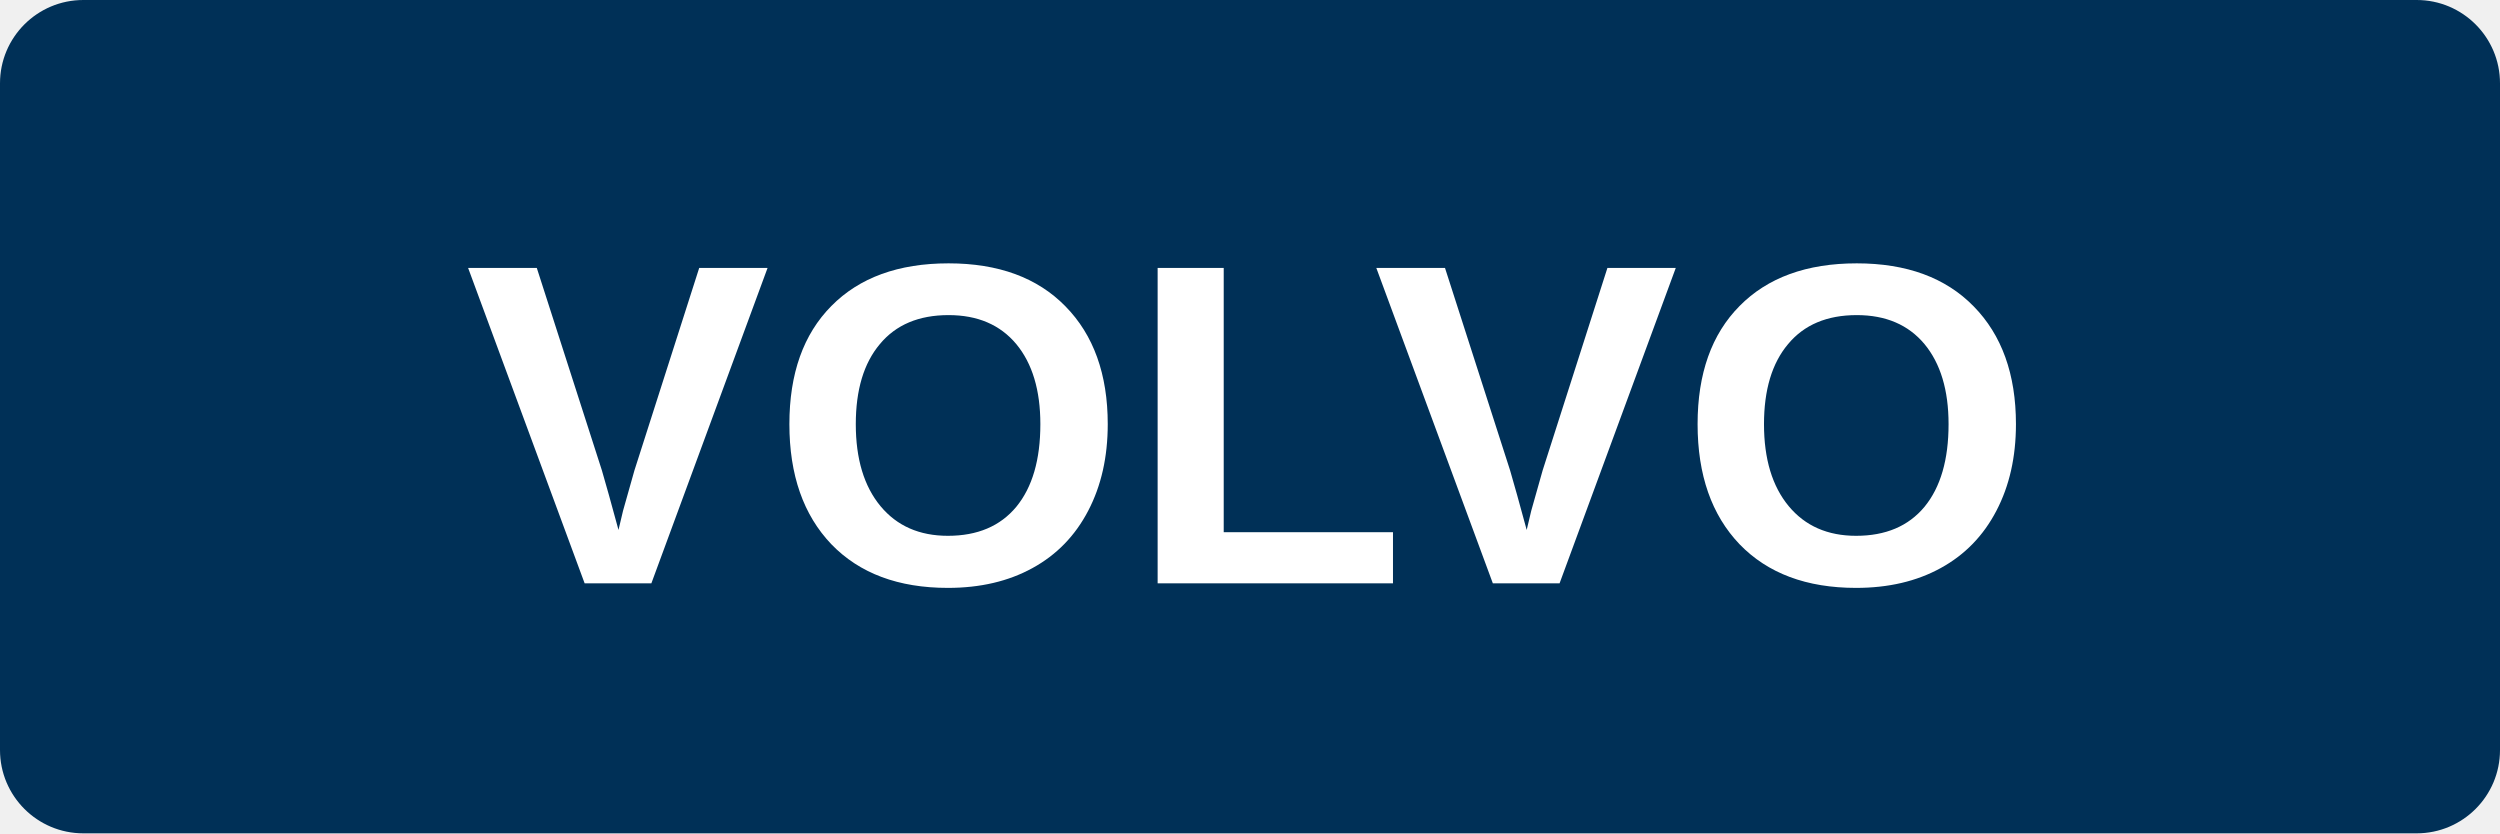
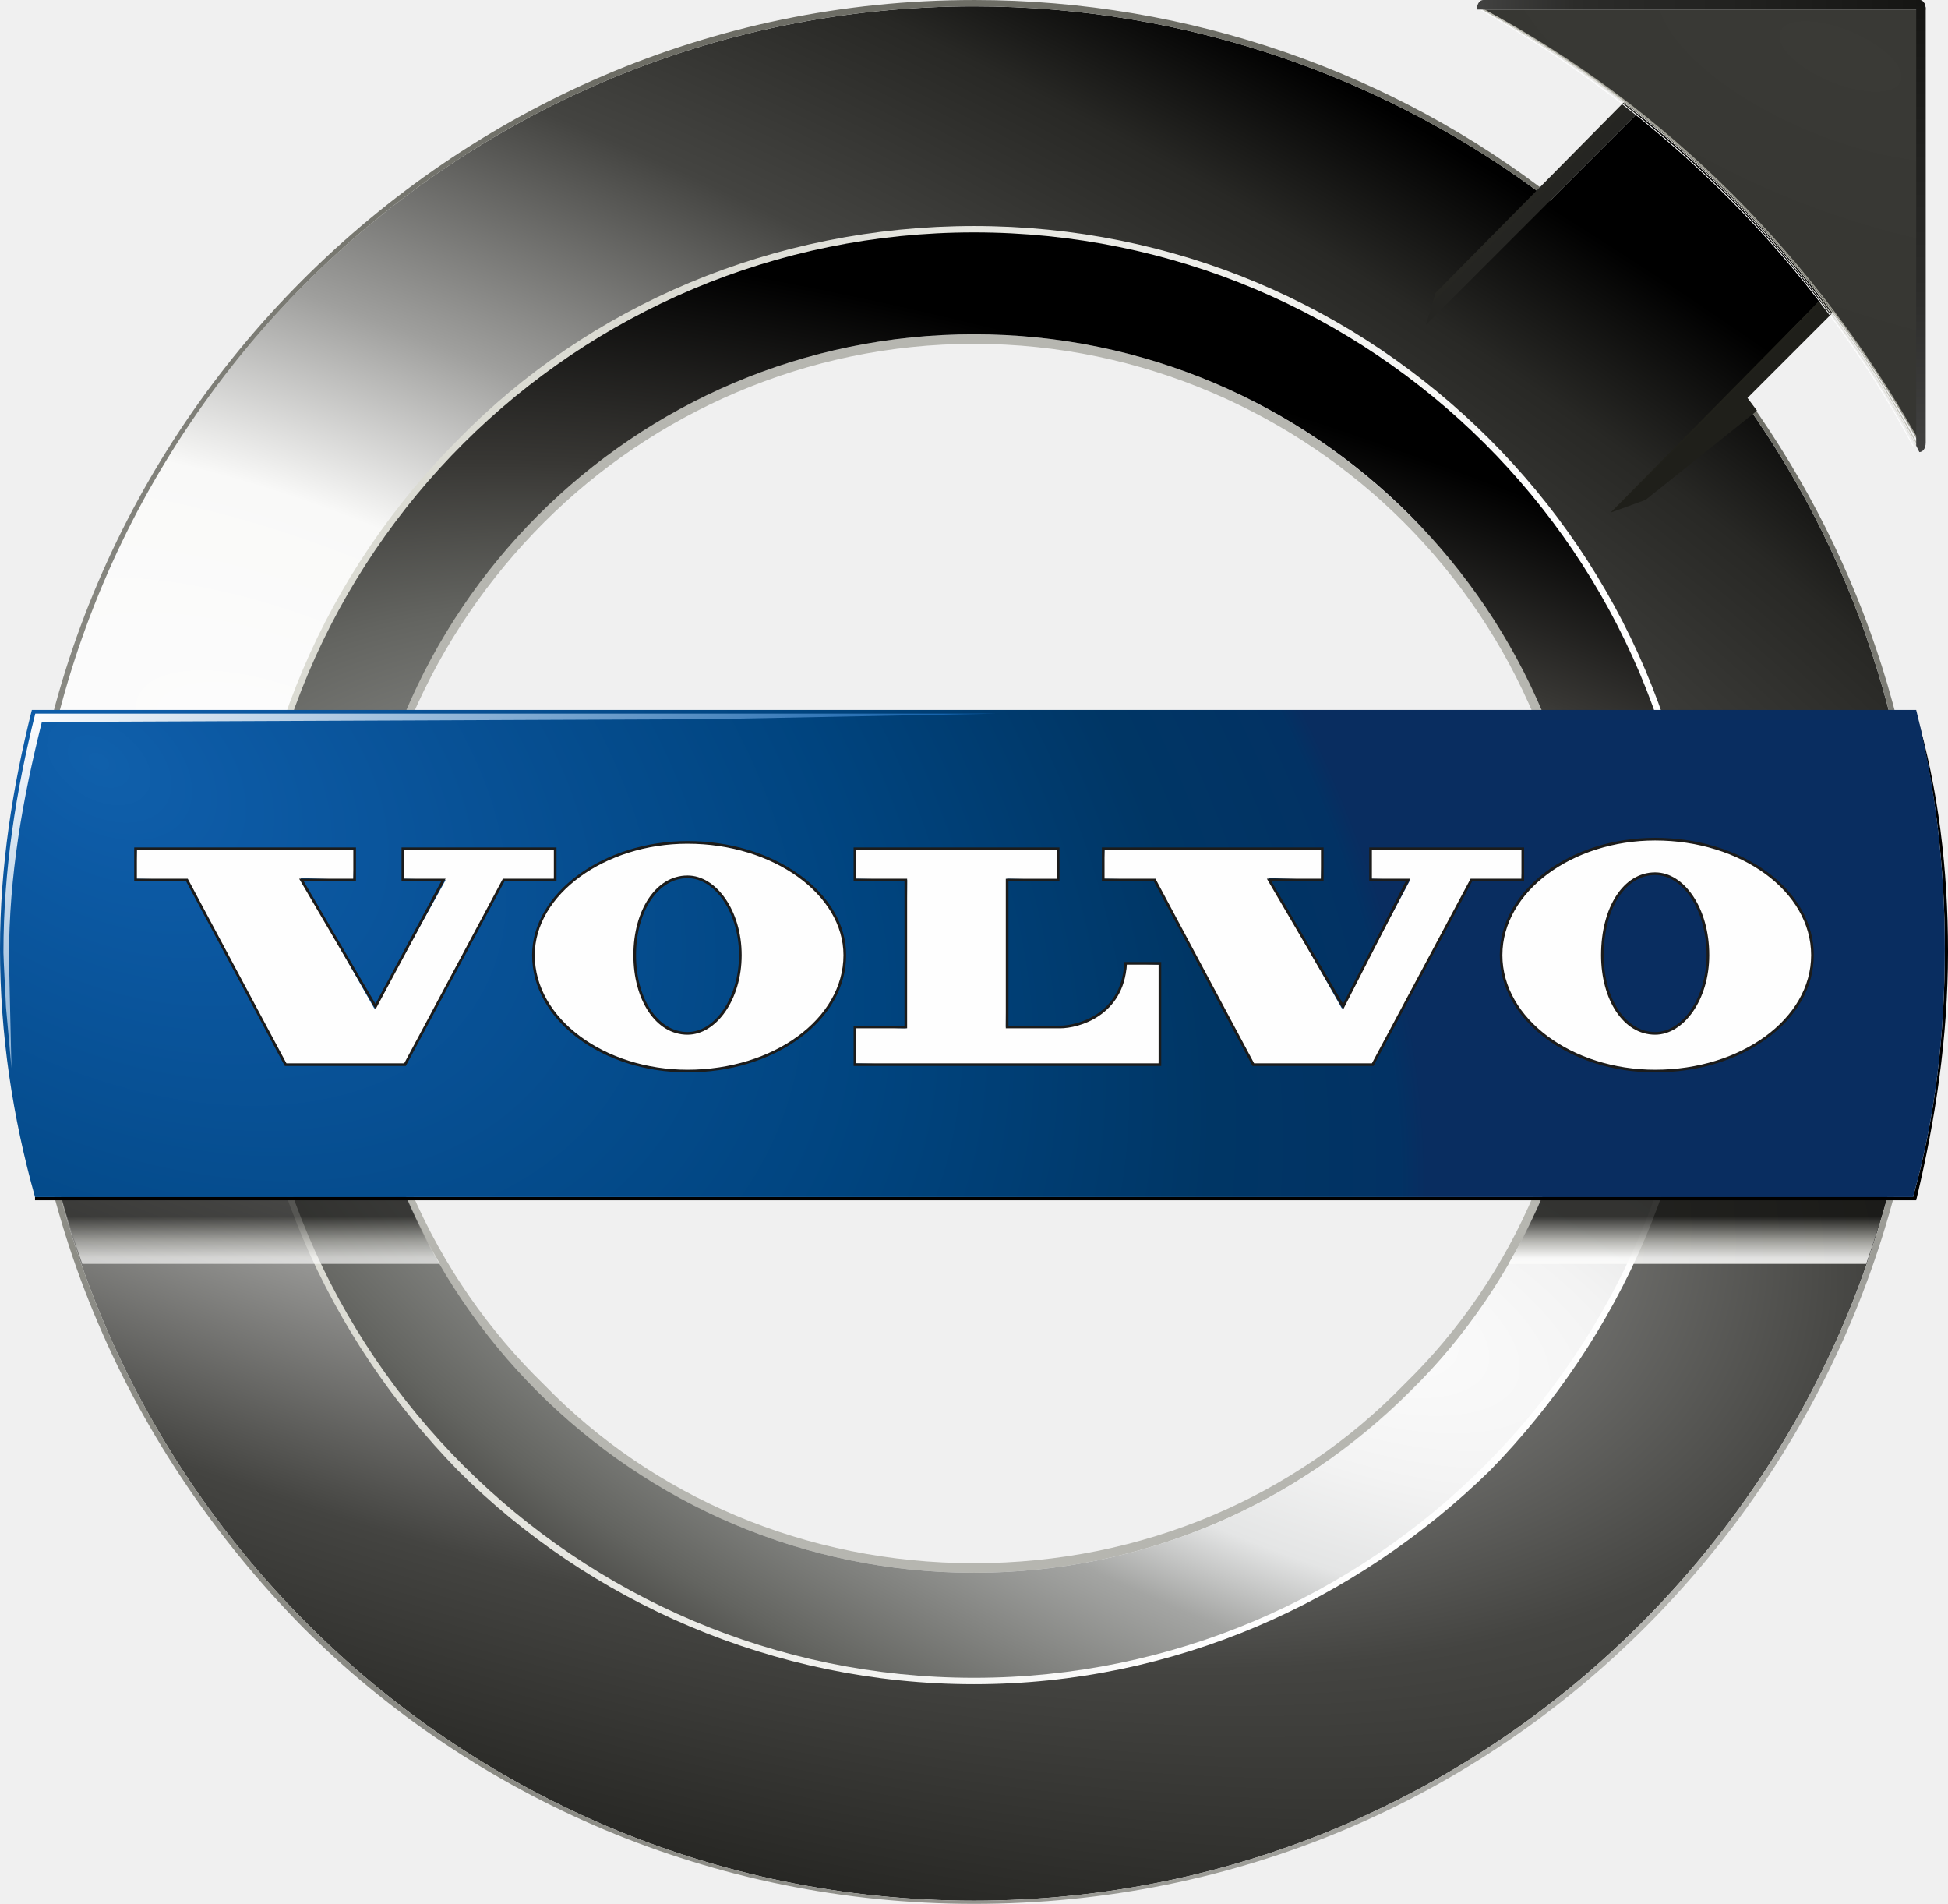
- <svg xmlns="http://www.w3.org/2000/svg" viewBox="0 0 120 40">
-   <rect width="120" height="40" rx="4" fill="#003057" />
-   <text x="60" y="28" font-family="Arial Black,Arial" font-weight="900" font-size="22" fill="#fff" text-anchor="middle">VOLVO</text>
+ <svg xmlns="http://www.w3.org/2000/svg" xmlns:xlink="http://www.w3.org/1999/xlink" xml:space="preserve" width="181.145mm" height="177.001mm" version="1.1" style="shape-rendering:geometricPrecision; text-rendering:geometricPrecision; image-rendering:optimizeQuality; fill-rule:evenodd; clip-rule:evenodd" viewBox="0 0 178.435 174.353">
+   <defs>
+     <style type="text/css">
+    
+     .str1 {stroke:#BEBEB4;stroke-width:0.082;stroke-linecap:round;stroke-miterlimit:4}
+     .str0 {stroke:#9E9D93;stroke-width:0.118;stroke-linecap:round;stroke-miterlimit:4}
+     .str2 {stroke:#DFDED9;stroke-width:0.075;stroke-linecap:round;stroke-miterlimit:4}
+     .str3 {stroke:#FEFEFE;stroke-width:0.075;stroke-linecap:round;stroke-miterlimit:4}
+     .fil17 {fill:none}
+     .fil13 {fill:black}
+     .fil21 {fill:#1C1C1B}
+     .fil0 {fill:#B6B6B0}
+     .fil20 {fill:#FEFEFE}
+     .fil18 {fill:url(#id0)}
+     .fil19 {fill:url(#id1)}
+     .fil2 {fill:url(#id2)}
+     .fil15 {fill:url(#id3)}
+     .fil22 {fill:url(#id4)}
+     .fil1 {fill:url(#id5)}
+     .fil14 {fill:url(#id6)}
+     .fil4 {fill:url(#id7)}
+     .fil3 {fill:url(#id8)}
+     .fil16 {fill:url(#id9)}
+     .fil8 {fill:url(#id10);fill-opacity:0.671}
+     .fil10 {fill:url(#id11);fill-opacity:0.671}
+     .fil11 {fill:url(#id12);fill-opacity:0.671}
+     .fil9 {fill:url(#id13);fill-opacity:0.671}
+     .fil5 {fill:url(#id14);fill-opacity:0.671}
+     .fil7 {fill:url(#id15);fill-opacity:0.671}
+     .fil6 {fill:url(#id16);fill-opacity:0.671}
+     .fil12 {fill:url(#id17);fill-opacity:0.859}
+    
+   </style>
+     <linearGradient id="id0" gradientUnits="userSpaceOnUse" x1="135.285" y1="0.437" x2="176.394" y2="0.437">
+       <stop offset="0" style="stop-opacity:1; stop-color:#424241" />
+       <stop offset="0.22" style="stop-opacity:1; stop-color:#2C2C2A" />
+       <stop offset="1" style="stop-opacity:1; stop-color:#151513" />
+     </linearGradient>
+     <linearGradient id="id1" gradientUnits="userSpaceOnUse" x1="175.957" y1="41.402" x2="175.957" y2="0">
+       <stop offset="0" style="stop-opacity:1; stop-color:#424241" />
+       <stop offset="0.361" style="stop-opacity:1; stop-color:#2C2C2A" />
+       <stop offset="1" style="stop-opacity:1; stop-color:#151513" />
+     </linearGradient>
+     <linearGradient id="id2" gradientUnits="userSpaceOnUse" x1="45.806" y1="72.52" x2="128.232" y2="100.901">
+       <stop offset="0" style="stop-opacity:1; stop-color:#DBDBD3" />
+       <stop offset="1" style="stop-opacity:1; stop-color:#FEFEFE" />
+     </linearGradient>
+     <linearGradient id="id3" gradientUnits="userSpaceOnUse" x1="196.459" y1="68.902" x2="101.494" y2="-26.063">
+       <stop offset="0" style="stop-opacity:1; stop-color:#14140C" />
+       <stop offset="0.012" style="stop-opacity:1; stop-color:#14140C" />
+       <stop offset="0.639" style="stop-opacity:1; stop-color:#282825" />
+       <stop offset="0.651" style="stop-opacity:1; stop-color:#282825" />
+       <stop offset="0.678" style="stop-opacity:1; stop-color:#FCFCF8" />
+       <stop offset="0.678" style="stop-opacity:1; stop-color:#FCFCF8" />
+       <stop offset="0.69" style="stop-opacity:1; stop-color:#55544E" />
+       <stop offset="0.769" style="stop-opacity:1; stop-color:black" />
+       <stop offset="1" style="stop-opacity:1; stop-color:black" />
+     </linearGradient>
+     <linearGradient id="id4" gradientUnits="userSpaceOnUse" x1="22.887" y1="50.6" x2="63.21" y2="105.138">
+       <stop offset="0" style="stop-opacity:1; stop-color:#FEFEFE" />
+       <stop offset="0.749" style="stop-opacity:1; stop-color:#1060AB" />
+       <stop offset="0.922" style="stop-opacity:1; stop-color:#1060AB" />
+       <stop offset="0.969" style="stop-opacity:1; stop-color:#587CC1" />
+       <stop offset="1" style="stop-opacity:1; stop-color:#587CC1" />
+     </linearGradient>
+     <radialGradient id="id5" gradientUnits="userSpaceOnUse" gradientTransform="matrix(1.47447 1.47447 -2.08521 2.22045E-16 133 30)" cx="26.87" cy="69.975" r="86.739" fx="26.87" fy="69.975">
+       <stop offset="0" style="stop-opacity:1; stop-color:#FEFEFE" />
+       <stop offset="0.031" style="stop-opacity:1; stop-color:#FCFCFC" />
+       <stop offset="0.231" style="stop-opacity:1; stop-color:#F9F9F8" />
+       <stop offset="0.412" style="stop-opacity:1; stop-color:#9F9F9D" />
+       <stop offset="0.651" style="stop-opacity:1; stop-color:#444441" />
+       <stop offset="0.859" style="stop-opacity:1; stop-color:#282825" />
+       <stop offset="1" style="stop-opacity:1; stop-color:black" />
+     </radialGradient>
+     <radialGradient id="id6" gradientUnits="userSpaceOnUse" gradientTransform="matrix(-0.517538 -1.15248 -1.26335 0 102 80)" cx="8.907" cy="69.925" r="89.072" fx="8.907" fy="69.925">
+       <stop offset="0" style="stop-opacity:1; stop-color:#1060AB" />
+       <stop offset="0.078" style="stop-opacity:1; stop-color:#0D5BA6" />
+       <stop offset="0.251" style="stop-opacity:1; stop-color:#095399" />
+       <stop offset="0.588" style="stop-opacity:1; stop-color:#00447F" />
+       <stop offset="0.839" style="stop-opacity:1; stop-color:#003665" />
+       <stop offset="0.98" style="stop-opacity:1; stop-color:#023264" />
+       <stop offset="1" style="stop-opacity:1; stop-color:#092D60" />
+     </radialGradient>
+     <radialGradient id="id7" gradientUnits="userSpaceOnUse" gradientTransform="matrix(1.48926 1.48926 -2.10613 2.22045E-16 192 -61)" cx="120.986" cy="119.236" r="66.184" fx="120.986" fy="119.236">
+       <stop offset="0" style="stop-opacity:1; stop-color:#FEFEFE" />
+       <stop offset="0.18" style="stop-opacity:1; stop-color:#F3F3F3" />
+       <stop offset="0.302" style="stop-opacity:1; stop-color:#E4E5E5" />
+       <stop offset="0.412" style="stop-opacity:1; stop-color:#A4A5A3" />
+       <stop offset="0.651" style="stop-opacity:1; stop-color:#636460" />
+       <stop offset="0.78" style="stop-opacity:1; stop-color:#383734" />
+       <stop offset="1" style="stop-opacity:1; stop-color:black" />
+     </radialGradient>
+     <radialGradient id="id8" gradientUnits="userSpaceOnUse" gradientTransform="matrix(1.61007 1.61007 -2.27699 4.44089E-16 239 -85)" cx="141.524" cy="142.97" r="87.177" fx="141.524" fy="142.97">
+       <stop offset="0" style="stop-opacity:1; stop-color:#B7B7B3" />
+       <stop offset="1" style="stop-opacity:1; stop-color:#6D6D65" />
+     </radialGradient>
+     <radialGradient id="id9" gradientUnits="userSpaceOnUse" gradientTransform="matrix(1.69904 1.69904 -2.4028 4.44089E-16 -106 -282)" cx="169.021" cy="5.235" r="19.572" fx="169.021" fy="5.235">
+       <stop offset="0" style="stop-opacity:1; stop-color:#3A3A36" />
+       <stop offset="0.388" style="stop-opacity:1; stop-color:#383834" />
+       <stop offset="1" style="stop-opacity:1; stop-color:#363632" />
+     </radialGradient>
+     <linearGradient id="id10" gradientUnits="userSpaceOnUse" x1="14.52" y1="108.558" x2="14.52" y2="108.068">
+       <stop offset="0" style="stop-opacity:1; stop-color:#FEFEFE" />
+       <stop offset="0.031" style="stop-opacity:1; stop-color:#FEFEFE" />
+       <stop offset="0.169" style="stop-opacity:1; stop-color:#F9F9F8" />
+       <stop offset="0.42" style="stop-opacity:1; stop-color:#ABABA6" />
+       <stop offset="0.78" style="stop-opacity:1; stop-color:#151513" />
+       <stop offset="1" style="stop-opacity:1; stop-color:#151513" />
+     </linearGradient>
+     <linearGradient id="id11" gradientUnits="userSpaceOnUse" xlink:href="#id10" x1="22.404" y1="116.251" x2="22.404" y2="110.009">
+   </linearGradient>
+     <linearGradient id="id12" gradientUnits="userSpaceOnUse" xlink:href="#id10" x1="24.776" y1="106.904" x2="24.776" y2="106.625">
+   </linearGradient>
+     <linearGradient id="id13" gradientUnits="userSpaceOnUse" xlink:href="#id10" x1="24.776" y1="107.508" x2="24.776" y2="107.195">
+   </linearGradient>
+     <linearGradient id="id14" gradientUnits="userSpaceOnUse" xlink:href="#id10" x1="10.419" y1="108.558" x2="10.419" y2="108.068">
+   </linearGradient>
+     <linearGradient id="id15" gradientUnits="userSpaceOnUse" xlink:href="#id10" x1="22.647" y1="107.13" x2="22.647" y2="106.922">
+   </linearGradient>
+     <linearGradient id="id16" gradientUnits="userSpaceOnUse" xlink:href="#id10" x1="22.647" y1="106.708" x2="22.647" y2="106.507">
+   </linearGradient>
+     <linearGradient id="id17" gradientUnits="userSpaceOnUse" xlink:href="#id10" x1="156.075" y1="116.251" x2="156.075" y2="110.009">
+   </linearGradient>
+   </defs>
+   <g id="Layer_x0020_1">
+     <g id="_739432128">
+       <path class="fil0" d="M89.219 30.614c15.743,0 29.738,6.414 39.943,16.619 10.497,10.205 16.619,24.491 16.619,40.235 0,15.453 -6.122,29.738 -16.619,39.944 -10.205,10.205 -24.199,16.619 -39.943,16.619 -15.745,0 -29.74,-6.414 -40.235,-16.619 -10.206,-10.206 -16.62,-24.491 -16.62,-39.944 0,-15.744 6.414,-30.031 16.62,-40.235 10.495,-10.205 24.49,-16.619 40.235,-16.619zm0 0.875l0 0c-15.453,0 -29.448,6.414 -39.362,16.328 -10.205,10.205 -16.619,24.201 -16.619,39.652 0,15.453 6.414,29.448 16.619,39.359 9.914,10.205 23.909,16.328 39.362,16.328 15.453,0 29.448,-6.124 39.359,-16.328 10.205,-9.912 16.328,-23.907 16.328,-39.359 0,-15.451 -6.123,-29.448 -16.328,-39.652 -9.912,-9.913 -23.907,-16.328 -39.359,-16.328z" />
+       <path class="fil1" d="M89.219 0.583c19.826,0 38.194,6.705 52.771,17.785l9.621 -9.621 16.912 16.91 -9.621 9.914c10.788,14.578 16.909,32.362 16.909,51.604 0,47.817 -38.776,86.886 -86.592,86.886 -47.817,0 -86.595,-39.069 -86.595,-86.886 0,-47.813 38.778,-86.592 86.595,-86.592zm0 20.409l0 0c-36.445,0 -66.185,29.738 -66.185,66.183 0,36.738 29.74,66.186 66.185,66.186 36.445,0 66.183,-29.448 66.183,-66.186 0,-36.445 -29.738,-66.183 -66.183,-66.183z" />
+       <path class="fil2" d="M89.219 20.7c18.368,0 34.987,7.29 47.233,19.536 11.953,11.955 19.533,28.574 19.533,47.233 0,18.369 -7.581,34.986 -19.533,47.233 -12.246,11.953 -28.865,19.535 -47.233,19.535 -18.368,0 -35.279,-7.582 -47.234,-19.535 -11.954,-12.247 -19.535,-28.863 -19.535,-47.233 0,-18.659 7.58,-35.278 19.535,-47.233 11.955,-12.246 28.866,-19.536 47.234,-19.536zm0 0.876l0 0c-18.077,0 -34.696,7.289 -46.65,19.243 -11.955,11.953 -19.243,28.281 -19.243,46.65 0,18.077 7.288,34.696 19.243,46.65 11.954,11.662 28.573,19.243 46.65,19.243 18.077,0 34.694,-7.581 46.65,-19.243 11.953,-11.954 19.243,-28.573 19.243,-46.65 0,-18.368 -7.29,-34.697 -19.243,-46.65 -11.955,-11.954 -28.573,-19.243 -46.65,-19.243z" />
+       <path class="fil3" d="M89.219 0c19.826,0 38.485,6.705 53.064,18.077l-0.293 0.292c-14.577,-11.08 -32.945,-17.785 -52.771,-17.785 -47.817,0 -86.595,38.779 -86.595,86.592 0,47.817 38.778,86.886 86.595,86.886 47.816,0 86.592,-39.069 86.592,-86.886 0,-19.242 -6.122,-37.026 -16.909,-51.604l0.29 -0.293c10.788,14.578 17.202,32.363 17.202,51.897 0,24.201 -9.912,46.067 -25.657,61.812 -15.744,15.745 -37.319,25.366 -61.518,25.366 -23.909,0 -45.776,-9.62 -61.519,-25.366 -15.745,-16.036 -25.659,-37.611 -25.659,-61.812 0,-23.907 9.913,-45.774 25.659,-61.518 15.743,-15.745 37.32,-25.657 61.519,-25.657z" />
+       <path class="fil4" d="M89.219 21.283c36.445,0 66.183,29.448 66.183,66.185 0,36.445 -29.738,66.183 -66.183,66.183 -36.445,0 -66.185,-29.738 -66.185,-66.183 0,-36.738 29.74,-66.185 66.185,-66.185zm0 9.331l0 0c-31.198,0 -56.564,25.367 -56.564,56.854 0,31.198 25.366,56.563 56.564,56.563 31.197,0 56.562,-25.365 56.562,-56.563 0,-31.487 -25.365,-56.854 -56.562,-56.854z" />
+       <g>
+         <path class="fil5" d="M10.1 108.191c0,0.08 0.02,0.157 0.059,0.225 0.038,0.069 0.101,0.102 0.186,0.102 0.064,0 0.128,-0.015 0.192,-0.047 0.063,-0.031 0.131,-0.08 0.202,-0.143l0 -0.643c-0.241,0.036 -0.407,0.099 -0.5,0.184 -0.093,0.087 -0.138,0.193 -0.138,0.323z" />
+         <polygon class="fil6" points="22.849,106.35 22.444,106.35 22.444,106.692 22.849,106.692 " />
+         <polygon class="fil7" points="22.849,106.759 22.444,106.759 22.444,107.113 22.849,107.113 " />
+         <path class="fil8" d="M14.2 108.191c0,0.08 0.021,0.157 0.06,0.225 0.038,0.069 0.101,0.102 0.186,0.102 0.063,0 0.126,-0.015 0.192,-0.047 0.063,-0.031 0.131,-0.08 0.202,-0.143l0 -0.643c-0.242,0.036 -0.407,0.099 -0.5,0.184 -0.093,0.087 -0.139,0.193 -0.139,0.323z" />
+         <polygon class="fil9" points="25.337,106.95 24.215,106.95 24.215,107.483 25.337,107.483 " />
+         <path class="fil10" d="M35.51 105.116l-31.003 0c0.764,3.642 1.824,7.17 3.033,10.629l32.762 0c-1.942,-3.347 -3.561,-6.896 -4.791,-10.629zm-13.215 0.674l0 0 0.235 0.15 -0.085 0.098 0 0.244 0.384 0 0.085 -0.137 0.16 0.191 -0.085 0.096 0 0.26 0.043 0 0.117 -0.15 0.17 0.218 -0.331 0c0,0.217 0.004,0.373 0.01,0.464l-0.148 0.095 0 -0.137 -0.405 0 0 0.396 0.308 0 0.107 -0.164 0.161 0.233 -0.575 0 0 0.367 0.5 0 0.118 -0.192 0.181 0.26 -0.8 0c0,0.154 0.006,0.318 0.022,0.492l-0.172 0.08c0.008,-0.209 0.011,-0.399 0.011,-0.573l-0.427 0c-0.065,0 -0.118,0.014 -0.161,0.041l-0.096 -0.109 0.684 0 0 -0.367 -0.31 0c-0.057,0 -0.099,0.011 -0.129,0.039l-0.085 -0.108 0.523 0 0 -0.396 -0.31 0c-0.057,0 -0.099,0.014 -0.129,0.041l-0.085 -0.11 0.523 0 0 -0.353 -0.46 0c-0.056,0 -0.099,0.014 -0.128,0.041l-0.086 -0.109 0.674 0 0 -0.342 -0.288 0c-0.058,0 -0.101,0.014 -0.13,0.041l-0.085 -0.109 0.503 0c0,-0.192 -0.003,-0.356 -0.011,-0.492zm-12.758 2.81l0 0 -0.834 0 0 -0.082 0.244 0c0.036,0 0.062,-0.009 0.076,-0.028 0.014,-0.017 0.022,-0.045 0.022,-0.08l0 -1.954c0,-0.036 -0.008,-0.063 -0.022,-0.082 -0.016,-0.017 -0.041,-0.028 -0.077,-0.028l-0.243 0 0 -0.08 0.12 0c0.066,0 0.126,-0.01 0.186,-0.029 0.057,-0.017 0.113,-0.045 0.164,-0.08l0.022 0 0 2.252c0,0.036 0.009,0.063 0.025,0.08 0.019,0.018 0.043,0.028 0.071,0.028l0.246 0 0 0.082zm1.522 -0.075l0 0c-0.036,0.049 -0.08,0.075 -0.138,0.075 -0.05,0 -0.089,-0.014 -0.119,-0.041 -0.028,-0.026 -0.049,-0.071 -0.063,-0.137 -0.071,0.065 -0.137,0.113 -0.198,0.145 -0.06,0.032 -0.132,0.047 -0.217,0.047 -0.13,0 -0.228,-0.039 -0.3,-0.116 -0.071,-0.078 -0.107,-0.166 -0.107,-0.265 0,-0.164 0.056,-0.298 0.167,-0.404 0.109,-0.104 0.328,-0.179 0.654,-0.225l0 -0.164c0,-0.091 -0.016,-0.167 -0.047,-0.225 -0.032,-0.06 -0.106,-0.089 -0.219,-0.089 -0.121,0 -0.207,0.025 -0.256,0.075 -0.049,0.052 -0.067,0.103 -0.053,0.158 0.014,0.036 0.014,0.073 0,0.109 -0.014,0.038 -0.043,0.055 -0.085,0.055 -0.03,0 -0.052,-0.011 -0.07,-0.033 -0.017,-0.024 -0.028,-0.057 -0.028,-0.103 0,-0.083 0.046,-0.16 0.139,-0.233 0.093,-0.072 0.208,-0.108 0.342,-0.108 0.142,0 0.249,0.033 0.32,0.102 0.071,0.068 0.107,0.166 0.107,0.293l0 0.902c0,0.072 0.006,0.116 0.016,0.13 0.01,0.014 0.03,0.019 0.06,0.019 0.036,0 0.059,-0.019 0.072,-0.061 0.014,-0.041 0.022,-0.098 0.022,-0.17l0.054 0c0,0.126 -0.018,0.216 -0.054,0.265zm1.39 0.075l0 0 -0.45 0 0 -0.082 0.053 0c0.036,0 0.061,-0.009 0.075,-0.028 0.014,-0.017 0.022,-0.045 0.022,-0.08l0 -0.916c0,-0.11 -0.017,-0.194 -0.053,-0.253 -0.036,-0.06 -0.09,-0.089 -0.159,-0.089 -0.065,0 -0.131,0.028 -0.198,0.082 -0.068,0.055 -0.129,0.132 -0.186,0.233l0 0.944c0,0.036 0.008,0.063 0.028,0.08 0.017,0.018 0.039,0.028 0.069,0.028l0.054 0 0 0.082 -0.451 0 0 -0.082 0.054 0c0.034,0 0.061,-0.009 0.075,-0.028 0.014,-0.017 0.022,-0.045 0.022,-0.08l0 -1.177c0,-0.026 -0.005,-0.048 -0.013,-0.062 -0.007,-0.014 -0.023,-0.019 -0.045,-0.019l-0.093 0 0 -0.08 0.077 0c0.038,0 0.074,-0.004 0.107,-0.014 0.034,-0.01 0.065,-0.028 0.095,-0.056l0.022 0 0 0.315c0.063,-0.091 0.129,-0.158 0.192,-0.203 0.063,-0.048 0.131,-0.069 0.202,-0.069 0.12,0 0.209,0.041 0.266,0.122 0.057,0.084 0.085,0.205 0.085,0.371l0 0.874c0,0.036 0.01,0.063 0.028,0.08 0.018,0.018 0.04,0.028 0.07,0.028l0.053 0 0 0.082zm1.139 -0.109l0 0c-0.061,0.082 -0.14,0.123 -0.241,0.123 -0.107,0 -0.186,-0.041 -0.239,-0.123 -0.054,-0.083 -0.082,-0.209 -0.082,-0.383l0 -0.955 -0.32 0 0 -0.08 0.085 0c0.087,0 0.156,-0.034 0.21,-0.103 0.053,-0.068 0.087,-0.174 0.102,-0.32l0.01 -0.109 0.063 0 0 0.533 0.427 0 0 0.08 -0.427 0 0 1.01c0,0.129 0.018,0.215 0.053,0.259 0.036,0.047 0.09,0.069 0.161,0.069 0.071,0 0.129,-0.029 0.172,-0.088 0.041,-0.06 0.071,-0.145 0.085,-0.254l0.054 0.029c-0.015,0.126 -0.051,0.231 -0.114,0.313zm1.572 0.035l0 0c-0.035,0.049 -0.082,0.075 -0.139,0.075 -0.049,0 -0.088,-0.014 -0.118,-0.041 -0.028,-0.026 -0.049,-0.071 -0.063,-0.137 -0.071,0.065 -0.137,0.113 -0.198,0.145 -0.06,0.032 -0.133,0.047 -0.218,0.047 -0.129,0 -0.227,-0.039 -0.298,-0.116 -0.071,-0.078 -0.107,-0.166 -0.107,-0.265 0,-0.164 0.055,-0.298 0.166,-0.404 0.108,-0.104 0.327,-0.179 0.654,-0.225l0 -0.164c0,-0.091 -0.016,-0.167 -0.048,-0.225 -0.031,-0.06 -0.105,-0.089 -0.219,-0.089 -0.121,0 -0.205,0.025 -0.255,0.075 -0.049,0.052 -0.068,0.103 -0.054,0.158 0.014,0.036 0.014,0.073 0,0.109 -0.014,0.038 -0.043,0.055 -0.085,0.055 -0.029,0 -0.051,-0.011 -0.069,-0.033 -0.018,-0.024 -0.028,-0.057 -0.028,-0.103 0,-0.083 0.046,-0.16 0.139,-0.233 0.092,-0.072 0.207,-0.108 0.342,-0.108 0.142,0 0.249,0.033 0.32,0.102 0.071,0.068 0.107,0.166 0.107,0.293l0 0.902c0,0.072 0.006,0.116 0.015,0.13 0.01,0.014 0.03,0.019 0.06,0.019 0.036,0 0.06,-0.019 0.074,-0.061 0.014,-0.041 0.022,-0.098 0.022,-0.17l0.053 0c0,0.126 -0.017,0.216 -0.053,0.265zm1.331 -1.169l0 0c-0.018,0.028 -0.044,0.041 -0.079,0.041 -0.036,0 -0.063,-0.014 -0.08,-0.041 -0.018,-0.026 -0.024,-0.063 -0.016,-0.109 0,-0.028 -0.005,-0.049 -0.01,-0.068 -0.008,-0.017 -0.03,-0.028 -0.065,-0.028 -0.055,0 -0.124,0.046 -0.208,0.137 -0.08,0.091 -0.154,0.219 -0.217,0.383l0 0.738c0,0.036 0.008,0.063 0.025,0.08 0.018,0.018 0.041,0.028 0.07,0.028l0.235 0 0 0.082 -0.791 0 0 -0.082 0.213 0c0.036,0 0.061,-0.009 0.075,-0.028 0.014,-0.017 0.022,-0.045 0.022,-0.08l0 -1.135c0,-0.036 -0.008,-0.065 -0.022,-0.089 -0.016,-0.021 -0.042,-0.033 -0.077,-0.033l-0.211 0 0 -0.08 0.086 0c0.051,0 0.114,-0.007 0.182,-0.022 0.069,-0.013 0.123,-0.03 0.159,-0.048l0.033 0 0 0.492c0.071,-0.146 0.148,-0.257 0.23,-0.334 0.08,-0.077 0.165,-0.116 0.251,-0.116 0.071,0 0.126,0.019 0.163,0.061 0.04,0.041 0.06,0.088 0.06,0.142 0,0.046 -0.01,0.083 -0.028,0.109zm3.015 0.726l0 0 0 0.545c0,0.192 -0.077,0.323 -0.235,0.396 -0.006,-0.137 -0.117,-0.235 -0.331,-0.301l0 -0.054c0.142,0.018 0.246,0.03 0.311,0.034 0.063,0.003 0.094,-0.052 0.094,-0.171l0 -0.45 -0.863 0c-0.079,0 -0.15,0.014 -0.214,0.041l-0.085 -0.109 1.162 0c0,-0.118 -0.003,-0.251 -0.009,-0.395l0.138 0.08 0.289 -0.315 -0.886 0 -0.096 0.043 -0.085 -0.109 1.056 0 0.118 -0.137 0.192 0.273c-0.101,-0.018 -0.285,0.077 -0.555,0.286l0.107 0.068 -0.107 0.083 0 0.123 0.715 0 0.149 -0.192 0.214 0.26 -1.078 0zm1.089 -0.819l0 0c-0.107,0 -0.186,0.055 -0.235,0.164 -0.441,-0.235 -0.726,-0.582 -0.854,-1.037l-0.063 0c0,0.427 0.003,0.682 0.01,0.763l-0.183 0.055c0.008,-0.2 0.011,-0.45 0.011,-0.752 -0.235,0.492 -0.609,0.864 -1.12,1.12l-0.01 -0.056c0.446,-0.29 0.775,-0.668 0.98,-1.131l-0.66 0c-0.079,0 -0.15,0.014 -0.213,0.041l-0.087 -0.11 1.111 0c0,-0.082 -0.003,-0.246 -0.011,-0.49l0.279 0.15 -0.107 0.094 0 0.246 0.788 0 0.15 -0.191 0.192 0.26 -1.015 0c0.179,0.445 0.525,0.717 1.037,0.819l0 0.054zm2.756 1.473l0 0c-0.142,0.055 -0.208,0.123 -0.194,0.205 -0.198,0.008 -0.422,0.008 -0.671,0 -0.249,-0.009 -0.465,-0.055 -0.645,-0.137 -0.181,-0.083 -0.329,-0.186 -0.443,-0.315 -0.093,0.174 -0.261,0.35 -0.502,0.533l-0.032 -0.04c0.184,-0.156 0.339,-0.359 0.459,-0.614 -0.115,-0.21 -0.2,-0.442 -0.257,-0.697l0.044 -0.025c0.071,0.217 0.156,0.407 0.255,0.572 0.071,-0.235 0.123,-0.546 0.15,-0.927l-0.309 0 -0.086 0.15 -0.149 -0.192 0.129 -0.068c0.128,-0.263 0.249,-0.531 0.363,-0.805l-0.342 0 -0.127 0.041 -0.086 -0.11 0.565 0 0.096 -0.149 0.15 0.218 -0.118 0.067c-0.12,0.248 -0.249,0.506 -0.383,0.779l0.288 0 0.085 -0.123 0.161 0.191 -0.096 0.094c-0.042,0.385 -0.107,0.703 -0.192,0.956 0.085,0.108 0.211,0.195 0.379,0.258 0.166,0.066 0.358,0.103 0.572,0.117 0.214,0.014 0.526,0.001 0.939,-0.033l0 0.053zm2.635 -0.025l0 0c-0.129,0.025 -0.203,0.099 -0.223,0.217 -0.208,-0.082 -0.385,-0.172 -0.53,-0.273 -0.143,-0.101 -0.279,-0.239 -0.4,-0.414 -0.12,-0.179 -0.213,-0.407 -0.277,-0.69l-0.342 0 0 1.09 0.575 -0.313 0.022 0.041c-0.37,0.255 -0.591,0.444 -0.66,0.573l-0.128 -0.231c0.028,-0.038 0.046,-0.092 0.054,-0.164l0 -1.966c0,-0.143 -0.005,-0.272 -0.013,-0.381l0.15 0.137 0.544 0c-0.014,-0.154 -0.076,-0.312 -0.183,-0.476l0.022 -0.043c0.178,0.101 0.281,0.193 0.305,0.273 0.025,0.082 0.001,0.164 -0.07,0.246l0.481 0 0.085 -0.137 0.172 0.192 -0.098 0.082 0 0.777c0,0.101 0.005,0.219 0.01,0.356l-0.148 0.067 0 -0.122 -0.716 0c0.071,0.236 0.168,0.436 0.289,0.6 0.312,-0.192 0.534,-0.374 0.662,-0.545l0.159 0.272 -0.128 0c-0.213,0.099 -0.43,0.21 -0.652,0.327 0.142,0.164 0.309,0.28 0.496,0.348 0.191,0.069 0.37,0.102 0.54,0.102l0 0.056z" />
+         <polygon class="fil11" points="25.337,106.405 24.215,106.405 24.215,106.881 25.337,106.881 " />
+         <path class="fil12" d="M142.968 105.116l31.004 0c-0.766,3.642 -1.825,7.17 -3.033,10.629l-32.761 0c1.941,-3.347 3.561,-6.896 4.79,-10.629z" />
+       </g>
+       <path class="fil13" d="M175.521 65.31c2.041,6.997 2.914,14.285 2.914,21.866 0,7.874 -1.165,15.455 -2.914,22.743l-172.313 0 0 -0.293 172.021 0c2.042,-7.288 2.916,-14.868 2.916,-22.741 0,-7.581 -0.873,-14.868 -2.623,-21.575z" />
+       <path class="fil14" d="M2.917 65.018l172.604 0c1.749,6.999 2.623,14.286 2.623,21.867 0,7.872 -0.873,15.453 -2.916,22.741l-172.021 0c-2.041,-7.288 -3.207,-14.868 -3.207,-22.741 0,-7.581 1.166,-14.868 2.917,-21.867z" />
+       <polygon class="fil15" points="155.111,2.917 174.354,22.16 160.068,36.445 160.941,37.611 150.737,45.776 147.53,46.943 168.523,25.657 151.612,8.747 130.62,29.74 131.495,26.824 " />
+       <path class="fil16" d="M135.868 0.874c16.909,9.039 30.614,23.033 39.943,39.652l0 -39.652 -39.943 0z" />
+       <path class="fil17 str0" d="M135.868 0.874c16.909,9.039 30.614,23.033 39.943,39.652" />
+       <path class="fil17 str1" d="M135.868 0.874c16.619,9.039 30.614,23.033 39.652,39.652" />
+       <path class="fil17 str2" d="M135.576 0.874c16.912,9.039 30.614,23.033 39.945,39.945" />
+       <path class="fil17 str3" d="M135.576 0.874c16.619,9.331 30.614,23.033 39.652,39.945" />
+       <path class="fil18" d="M175.811 0c0.293,0 0.583,0.29 0.583,0.874l-40.526 0 -0.583 0c0,-0.583 0.29,-0.874 0.583,-0.874l39.943 0z" />
+       <path class="fil19" d="M176.394 40.526c0,0.583 -0.29,0.876 -0.583,0.876l-0.29 -0.583 0 -40.819c0,0 0,0 0.29,0 0.293,0 0.583,0.29 0.583,0.874l0 39.652z" />
+       <g>
+         <path class="fil20" d="M137.497 87.468c0,5.855 6.332,10.617 14.114,10.617 3.84,0 7.452,-1.096 10.169,-3.085 2.734,-2.001 4.239,-4.675 4.239,-7.531 0,-2.855 -1.505,-5.53 -4.239,-7.534 -2.717,-1.989 -6.329,-3.084 -10.169,-3.084 -7.782,0 -14.114,4.764 -14.114,10.618zm9.279 0l0 0c0,-4.322 2.033,-7.46 4.835,-7.46 1.235,0 2.461,0.766 3.361,2.098 0.952,1.405 1.475,3.309 1.475,5.362 0,1.924 -0.523,3.737 -1.473,5.106 -0.911,1.311 -2.136,2.062 -3.363,2.062 -2.757,0 -4.835,-3.082 -4.835,-7.167zm-97.914 0l0 0c0,5.855 6.33,10.617 14.116,10.617 7.944,0 14.406,-4.761 14.406,-10.617 0,-5.695 -6.461,-10.325 -14.406,-10.325 -7.652,0 -14.116,4.728 -14.116,10.325zm9.28 0l0 0c0,-4.086 2.079,-7.17 4.836,-7.17 1.227,0 2.452,0.754 3.363,2.064 0.949,1.367 1.473,3.18 1.473,5.106 0,1.924 -0.523,3.737 -1.473,5.106 -0.911,1.311 -2.136,2.062 -3.363,2.062 -2.757,0 -4.836,-3.082 -4.836,-7.167zm67.401 -9.742l0 0 13.943 0.121 -0.12 2.744 -4.557 -0.063 -9.145 16.973 -10.895 -0.063 -8.932 -16.846 -4.786 -0.12 0.121 -2.744 19.947 0.121 -0.12 2.744 -4.852 -0.181 6.784 11.96 6.231 -11.778 -3.618 -0.12 0 -2.744zm-47.234 0l0 0 0 2.744 4.785 0.12 -0.12 13.582 -4.545 -0.121 -0.12 3.328 4.785 0.121 23.033 0 0.121 -9.158 -3.035 -0.122c-0.416,4.804 -4.554,5.831 -6.124,5.831l-4.957 0 0.12 -13.582 4.546 0.12 0.121 -2.744 -18.61 -0.121zm-41.402 0l0 0 13.946 0.121 -0.121 2.744 -4.559 -0.063 -9.145 16.973 -10.895 -0.063 -8.932 -16.846 -4.784 -0.12 0.12 -2.744 19.947 0.121 -0.122 2.744 -4.851 -0.181 6.785 11.959 6.521 -11.777 -3.911 -0.12 0 -2.744z" />
+         <path class="fil21" d="M151.607 76.728c-7.848,0 -14.231,4.821 -14.231,10.745 0,5.92 6.383,10.734 14.231,10.734 3.868,0 7.505,-1.101 10.243,-3.106 2.77,-2.024 4.293,-4.734 4.293,-7.628 0,-2.895 -1.523,-5.604 -4.293,-7.635 -2.738,-2.003 -6.374,-3.111 -10.243,-3.111zm-13.989 10.745l0 0c0,-5.831 6.415,-10.502 13.989,-10.502 7.878,0 14.292,4.671 14.292,10.502 0,5.83 -6.414,10.492 -14.292,10.492 -7.575,0 -13.989,-4.662 -13.989,-10.492zm13.989 -7.582l0 0c2.624,0 4.958,3.207 4.958,7.582 0,4.077 -2.334,7.285 -4.958,7.285 -2.91,0 -4.951,-3.207 -4.951,-7.285 0,-4.375 2.041,-7.582 4.951,-7.582zm0 14.623l0 0c-2.683,0 -4.707,-3.027 -4.707,-7.041 0,-4.252 1.979,-7.338 4.707,-7.338 2.6,0 4.714,3.292 4.714,7.338 0,3.818 -2.157,7.041 -4.714,7.041zm-88.629 -17.489l0 0c-7.72,0 -14.238,4.782 -14.238,10.448 0,5.92 6.386,10.734 14.238,10.734 3.864,0 7.5,-1.101 10.236,-3.106 2.766,-2.024 4.29,-4.734 4.29,-7.628 0,-2.771 -1.523,-5.39 -4.293,-7.38 -2.754,-1.979 -6.39,-3.068 -10.232,-3.068zm-13.995 10.448l0 0c0,-5.544 6.414,-10.206 13.995,-10.206 7.867,0 14.282,4.661 14.282,10.206 0,5.83 -6.415,10.492 -14.282,10.492 -7.581,0 -13.995,-4.662 -13.995,-10.492zm13.995 -7.295l0 0c2.624,0 4.957,3.213 4.957,7.295 0,4.077 -2.333,7.285 -4.957,7.285 -2.92,0 -4.961,-3.207 -4.961,-7.285 0,-4.082 2.041,-7.295 4.961,-7.295zm0 14.336l0 0c-2.689,0 -4.718,-3.027 -4.718,-7.041 0,-4.022 2.028,-7.051 4.718,-7.051 2.555,0 4.714,3.227 4.714,7.051 0,3.818 -2.159,7.041 -4.714,7.041zm76.628 -16.906l0 0 0 0.243 0 2.623 0 0.243 -0.243 0 -4.517 0 -8.968 16.777 -0.068 0.129 -0.146 0 -10.789 0 -0.146 0 -0.069 -0.129 -8.97 -16.777 -4.518 0 -0.242 0 0 -0.243 0 -2.623 0 -0.243 0.242 0 19.826 0 0.241 0 0 0.243 0 2.623 0 0.243 -0.241 0 -4.533 0 6.56 11.208 5.738 -11.208 -3.1 0 -0.243 0 0 -0.243 0 -2.623 0 -0.243 0.243 0 13.699 0 0.243 0zm-13.942 0.243l0 0 13.699 0 0 2.623 -4.66 0 -9.038 16.906 -10.789 0 -9.037 -16.906 -4.665 0 0 -2.623 19.826 0 0 2.623 -4.956 0 0.123 0.21 0.019 0.033 6.71 11.465 0.022 0.037 0.123 0.21 0.111 -0.217 0.019 -0.04 5.862 -11.455 0.014 -0.026 0.111 -0.217 -3.494 0 0 -2.623zm-28.621 -0.243l0 0 -0.243 0 -18.369 0 -0.242 0 0 0.243 0 2.623 0 0.243 0.242 0 4.418 0 0 13.213 -4.418 0 -0.242 0 0 0.242 0 3.207 0 0.243 0.242 0 4.662 0 23.033 0 0.242 0 0 -0.243 0 -9.037 0 -0.243 -0.242 0 -2.911 0 -0.227 0 -0.016 0.227c-0.293,4.595 -4.346,5.604 -5.884,5.604l-4.714 0 0 -13.213 4.427 0 0.243 0 0 -0.243 0 -2.623 0 -0.243zm-18.613 0.243l0 0 0 2.623 4.662 0 0 13.699 -0.243 0 -4.418 0 0 3.207 4.662 0 23.033 0 0 -9.037c0,0 -0.584,0 -2.911,0 -0.296,4.67 -4.373,5.83 -6.128,5.83 -1.459,0 -3.933,0 -4.714,0 -0.154,0 -0.243,0 -0.243,0l0 -0.242 0 -13.213 0 -0.243 4.671 0 0 -2.623 -18.369 0zm-27.456 -0.243l0 0 0 0.243 0 2.623 0 0.243 -0.241 0 -4.524 0 -8.97 16.777 -0.069 0.129 -0.146 0 -10.788 0 -0.145 0 -0.07 -0.129 -8.968 -16.777 -4.516 0 -0.243 0 0 -0.243 0 -2.623 0 -0.243 0.243 0 19.825 0 0.244 0 0 0.243 0 2.623 0 0.243 -0.244 0 -4.535 0 6.565 11.216 6.017 -11.216 -3.385 0 -0.243 0 0 -0.243 0 -2.623 0 -0.243 0.243 0 13.708 0 0.241 0zm-13.949 0.243l0 0 13.708 0 0 2.623 -4.67 0 -9.038 16.906 -10.788 0 -9.039 -16.906 -4.66 0 0 -2.623 19.825 0 0 2.623 -4.96 0 0.123 0.21 0.019 0.033 6.711 11.465 0.022 0.036 0.123 0.211 0.115 -0.215 0.02 -0.037 6.149 -11.46 0.016 -0.029 0.115 -0.215 -3.79 0 0 -2.623z" />
+       </g>
+       <path class="fil22" d="M3.231 65.354c-1.751,6.997 -2.917,14.287 -2.917,21.867 0,0.627 0.216,4.343 0.231,4.965l0.506 5.631c-0.007,-0.455 -0.229,-9.633 -0.229,-10.09 0,-7.58 1.263,-14.612 3.013,-21.61l61.08 -0.257 26.363 -0.506 -88.048 0z" />
+     </g>
+   </g>
</svg>
